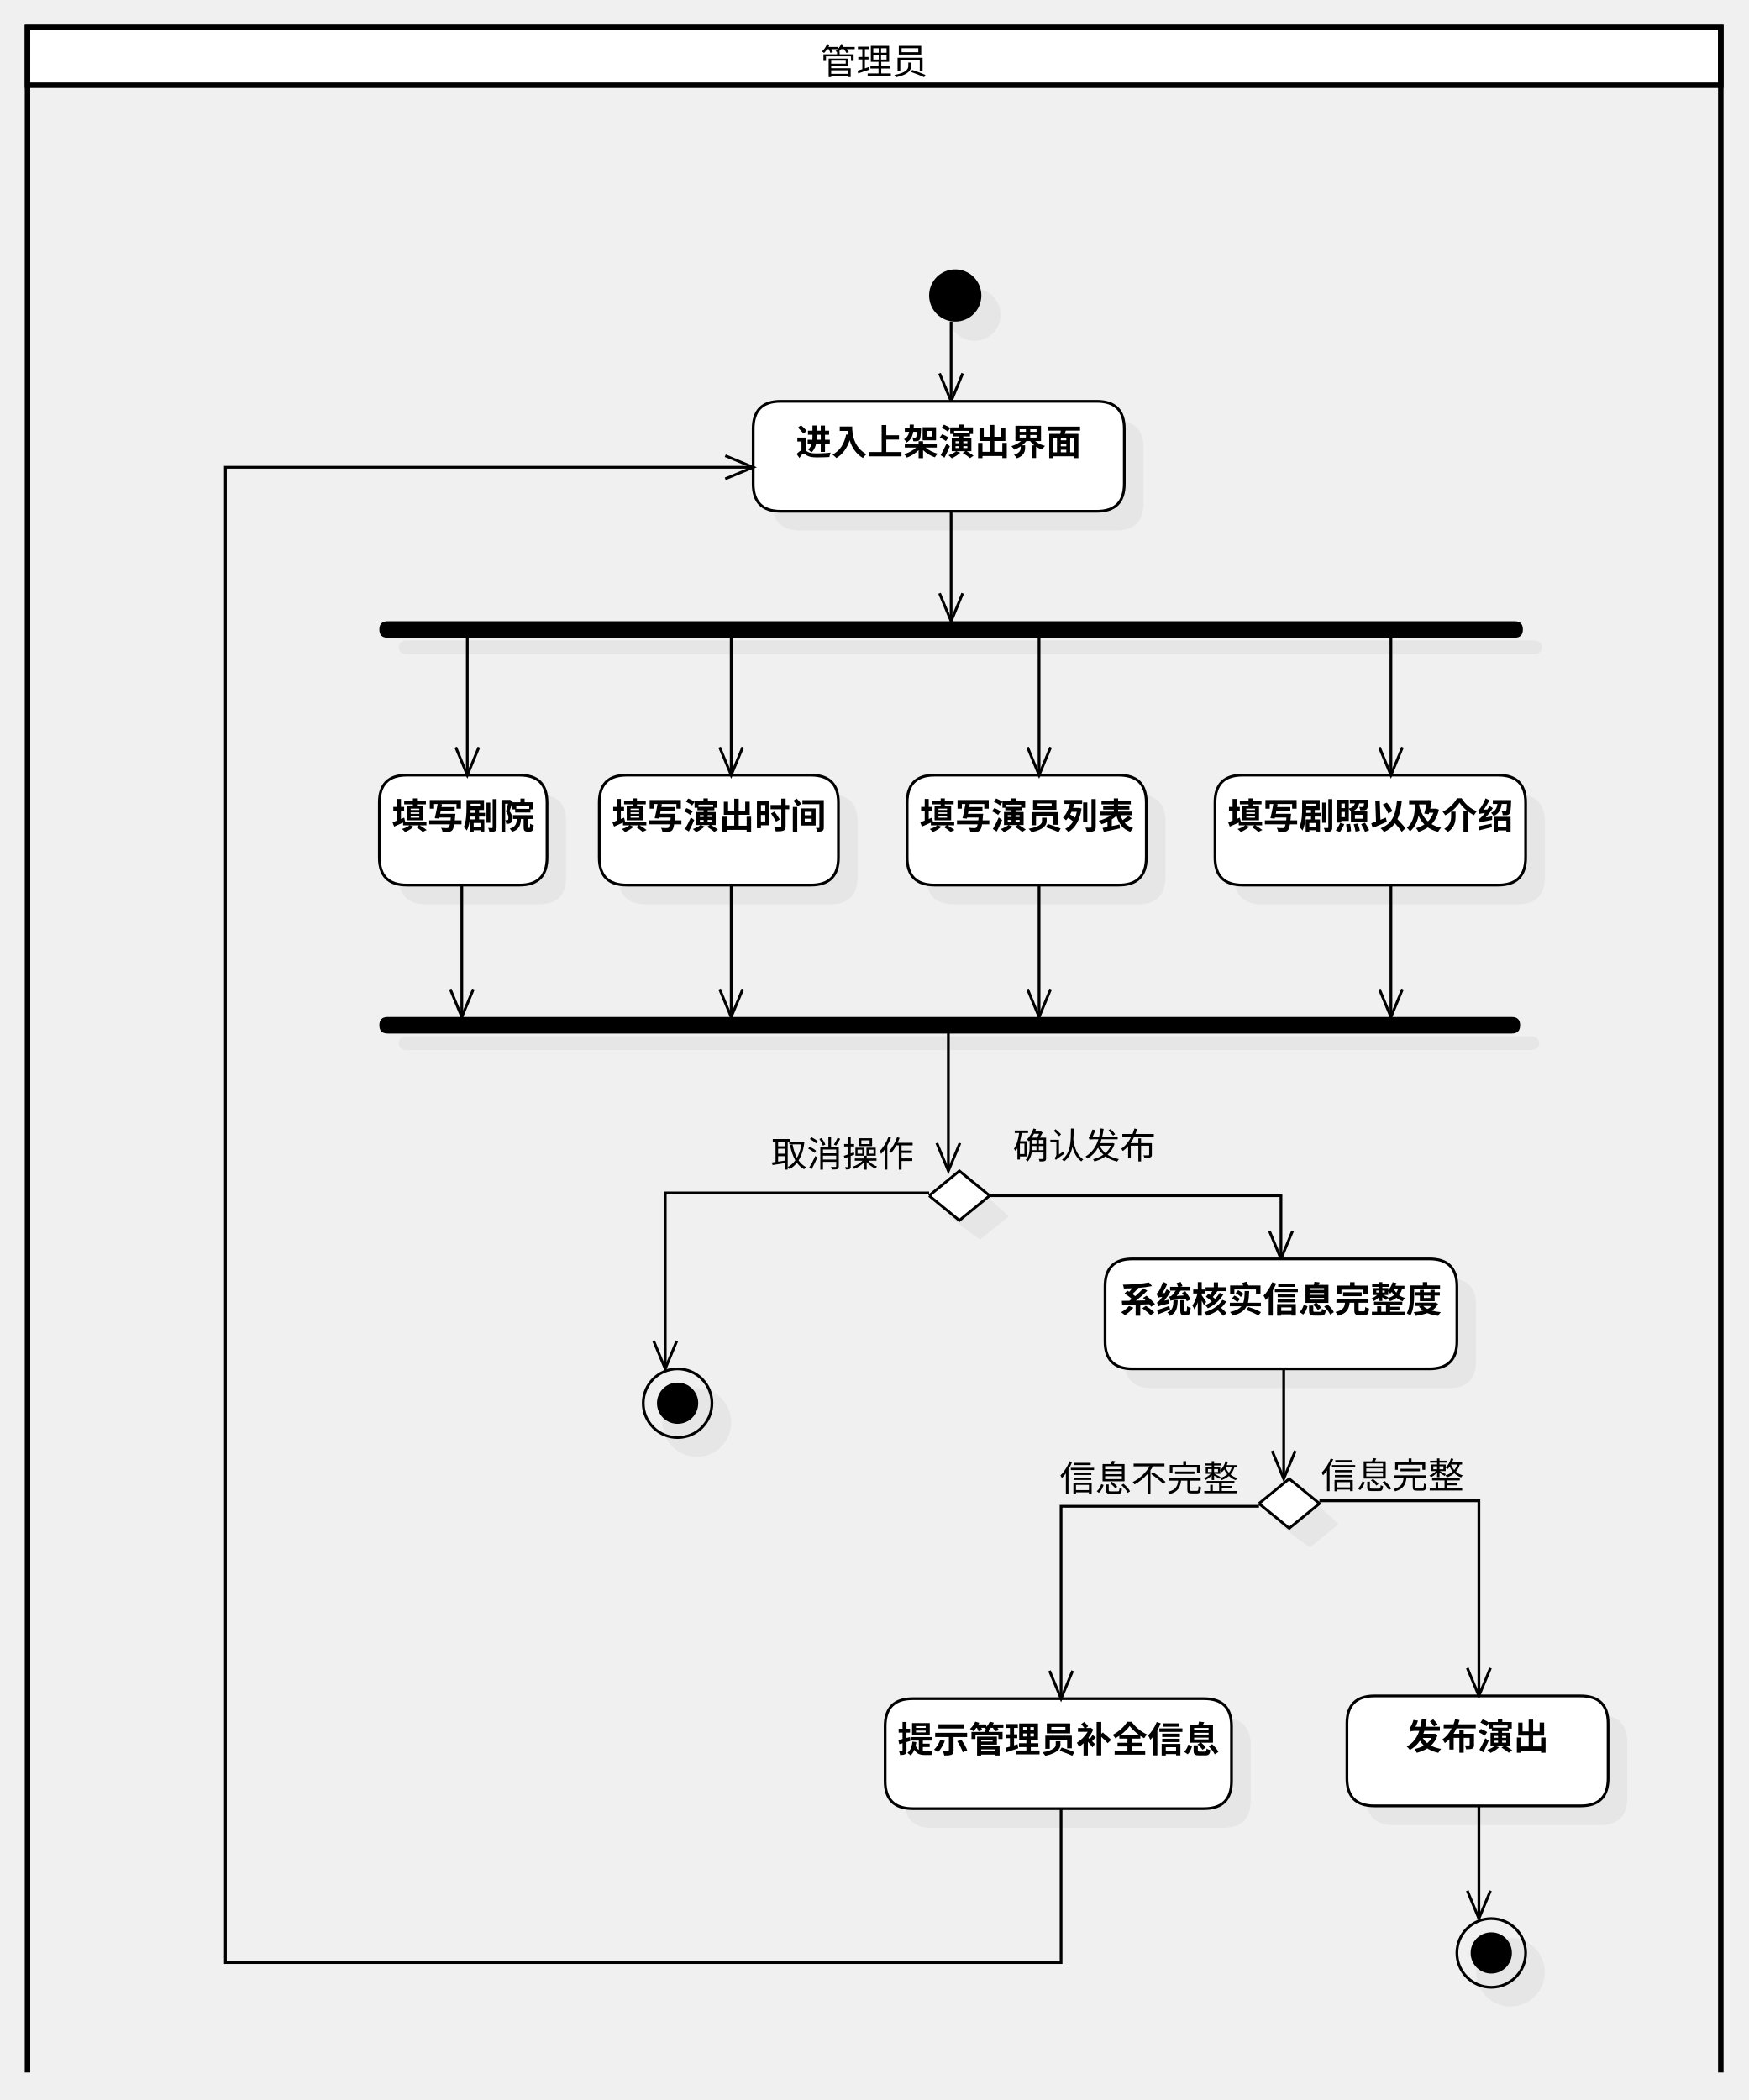
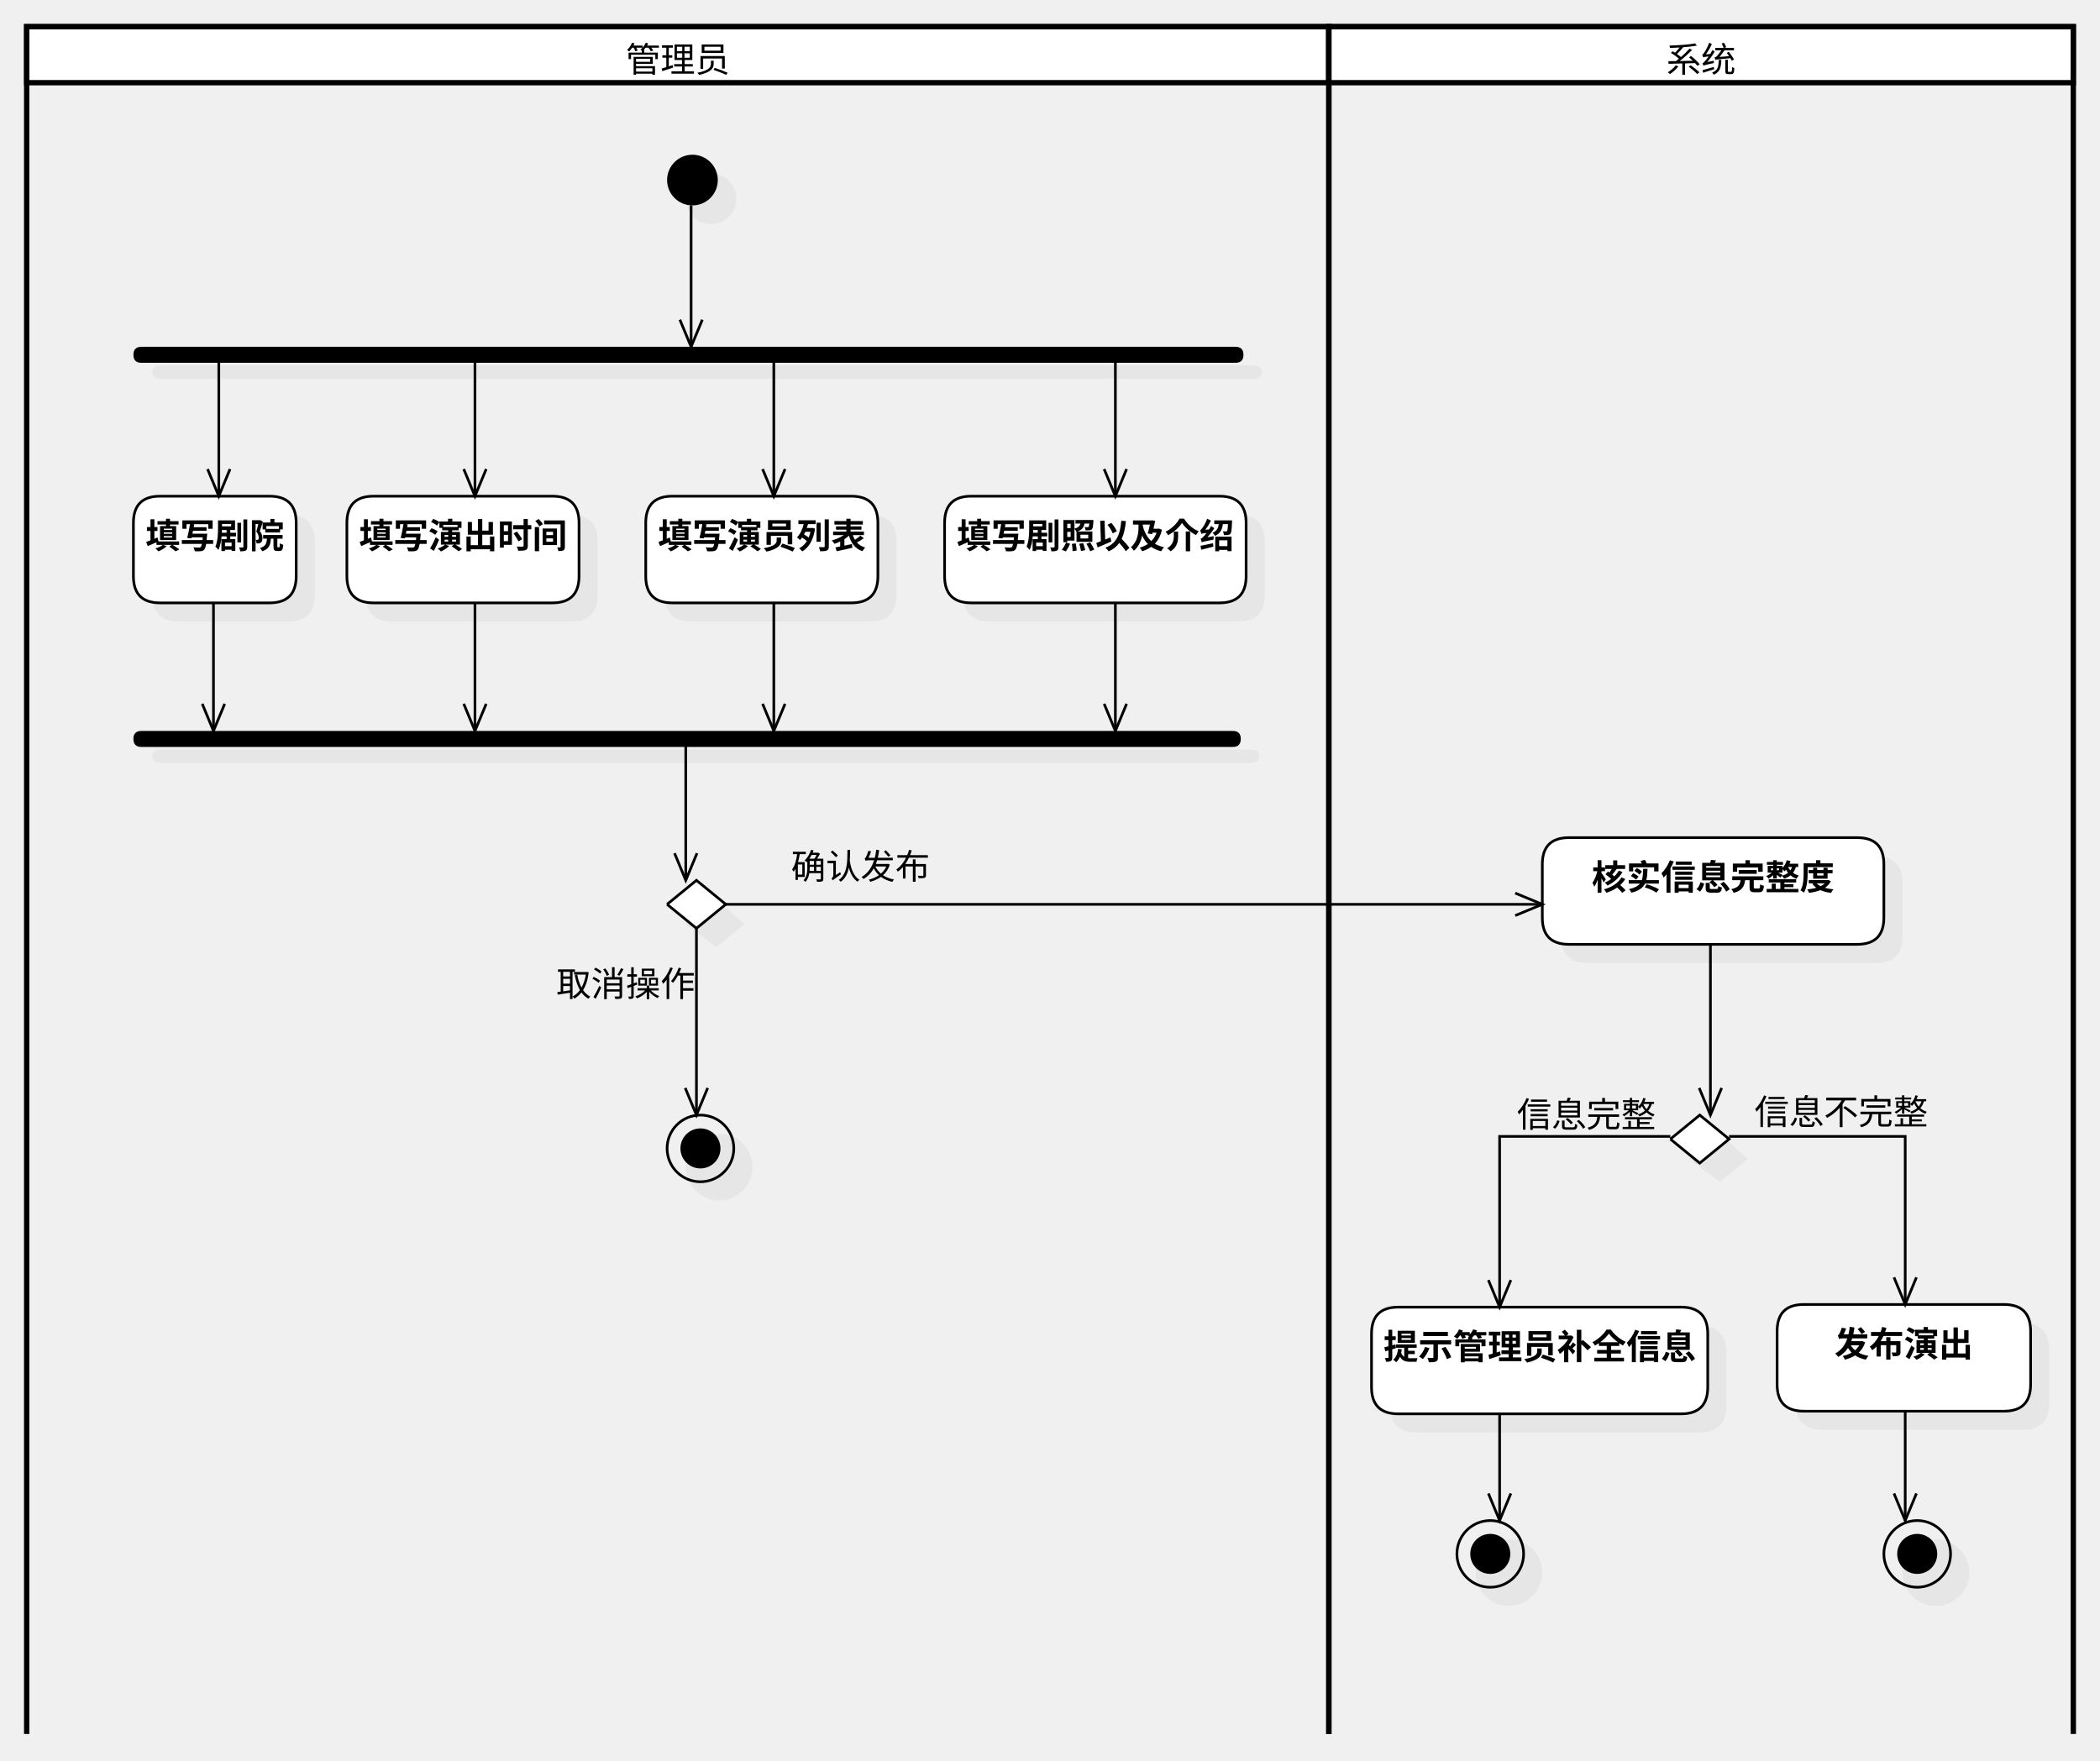
- <svg xmlns="http://www.w3.org/2000/svg" version="1.1" width="636" height="764">
+ <svg xmlns="http://www.w3.org/2000/svg" version="1.1" width="787" height="660">
  <defs />
  <g>
-     <g transform="translate(-254,-38) scale(1,1)">
-       <rect fill="#ffffff" stroke="none" x="264" y="48" width="616" height="21" />
-     </g>
-     <g transform="translate(-254,-38) scale(1,1)">
-       <path fill="none" stroke="#000000" d="M 264 48 L 880 48 L 880 69 L 264 69 L 264 48 Z Z" stroke-miterlimit="10" stroke-width="2" />
-     </g>
-     <g transform="translate(-254,-38) scale(1,1)">
-       <path fill="none" stroke="#000000" d="M 264 792 L 264 48 L 880 48 L 880 792" stroke-miterlimit="10" stroke-width="2" />
-     </g>
-     <g transform="translate(-254,-38) scale(1,1)">
-       <g>
-         <path fill="none" stroke="none" />
-         <text fill="#000000" stroke="none" font-family="Arial" font-size="13px" font-style="normal" font-weight="normal" text-decoration="none" x="552.5" y="65">管理员</text>
-       </g>
-     </g>
-     <g transform="translate(-254,-38) scale(1,1)">
-       <path fill="#C0C0C0" stroke="none" d="M 599 152.5 C 599 147.253 603.253 143 608.5 143 C 613.747 143 618 147.253 618 152.5 C 618 157.747 613.747 162 608.5 162 C 603.253 162 599 157.747 599 152.5 Z" opacity="0.2" />
-     </g>
-     <g transform="translate(-254,-38) scale(1,1)">
-       <path fill="#000000" stroke="none" d="M 592 145.5 C 592 140.253 596.253 136 601.5 136 C 606.747 136 611 140.253 611 145.5 C 611 150.747 606.747 155 601.5 155 C 596.253 155 592 150.747 592 145.5 Z" />
-     </g>
-     <g transform="translate(-254,-38) scale(1,1)">
-       <path fill="#C0C0C0" stroke="none" d="M 402 271 L 812 271 Q 815 271 815 274 L 815 273 Q 815 276 812 276 L 402 276 Q 399 276 399 273 L 399 274 Q 399 271 402 271 Z" opacity="0.2" />
-     </g>
-     <g transform="translate(-254,-38) scale(1,1)">
-       <path fill="#000000" stroke="none" d="M 395 264 L 805 264 Q 808 264 808 267 L 808 267 Q 808 270 805 270 L 395 270 Q 392 270 392 267 L 392 267 Q 392 264 395 264 Z" />
-     </g>
-     <g transform="translate(-254,-38) scale(1,1)">
-       <path fill="#C0C0C0" stroke="none" d="M 409 327 L 450 327 Q 460 327 460 337 L 460 357 Q 460 367 450 367 L 409 367 Q 399 367 399 357 L 399 337 Q 399 327 409 327 Z" opacity="0.2" />
-     </g>
-     <g transform="translate(-254,-38) scale(1,1)">
-       <path fill="#ffffff" stroke="none" d="M 402 320 L 443 320 Q 453 320 453 330 L 453 350 Q 453 360 443 360 L 402 360 Q 392 360 392 350 L 392 330 Q 392 320 402 320 Z" />
-     </g>
-     <g transform="translate(-254,-38) scale(1,1)">
-       <path fill="none" stroke="#000000" d="M 402 320 L 443 320 Q 453 320 453 330 L 453 350 Q 453 360 443 360 L 402 360 Q 392 360 392 350 L 392 330 Q 392 320 402 320 Z" stroke-miterlimit="10" />
-     </g>
-     <g transform="translate(-254,-38) scale(1,1)">
-       <g>
-         <path fill="none" stroke="none" />
-         <text fill="#000000" stroke="none" font-family="Arial" font-size="13px" font-style="normal" font-weight="bold" text-decoration="none" x="396.5" y="339.5">填写剧院</text>
-       </g>
-     </g>
-     <g transform="translate(-254,-38) scale(1,1)">
-       <path fill="#C0C0C0" stroke="none" d="M 489 327 L 556 327 Q 566 327 566 337 L 566 357 Q 566 367 556 367 L 489 367 Q 479 367 479 357 L 479 337 Q 479 327 489 327 Z" opacity="0.2" />
-     </g>
-     <g transform="translate(-254,-38) scale(1,1)">
-       <path fill="#ffffff" stroke="none" d="M 482 320 L 549 320 Q 559 320 559 330 L 559 350 Q 559 360 549 360 L 482 360 Q 472 360 472 350 L 472 330 Q 472 320 482 320 Z" />
-     </g>
-     <g transform="translate(-254,-38) scale(1,1)">
-       <path fill="none" stroke="#000000" d="M 482 320 L 549 320 Q 559 320 559 330 L 559 350 Q 559 360 549 360 L 482 360 Q 472 360 472 350 L 472 330 Q 472 320 482 320 Z" stroke-miterlimit="10" />
-     </g>
-     <g transform="translate(-254,-38) scale(1,1)">
-       <g>
-         <path fill="none" stroke="none" />
-         <text fill="#000000" stroke="none" font-family="Arial" font-size="13px" font-style="normal" font-weight="bold" text-decoration="none" x="476.5" y="339.5">填写演出时间</text>
-       </g>
-     </g>
-     <g transform="translate(-254,-38) scale(1,1)">
-       <path fill="#C0C0C0" stroke="none" d="M 601 327 L 668 327 Q 678 327 678 337 L 678 357 Q 678 367 668 367 L 601 367 Q 591 367 591 357 L 591 337 Q 591 327 601 327 Z" opacity="0.2" />
-     </g>
-     <g transform="translate(-254,-38) scale(1,1)">
-       <path fill="#ffffff" stroke="none" d="M 594 320 L 661 320 Q 671 320 671 330 L 671 350 Q 671 360 661 360 L 594 360 Q 584 360 584 350 L 584 330 Q 584 320 594 320 Z" />
-     </g>
-     <g transform="translate(-254,-38) scale(1,1)">
-       <path fill="none" stroke="#000000" d="M 594 320 L 661 320 Q 671 320 671 330 L 671 350 Q 671 360 661 360 L 594 360 Q 584 360 584 350 L 584 330 Q 584 320 594 320 Z" stroke-miterlimit="10" />
-     </g>
-     <g transform="translate(-254,-38) scale(1,1)">
-       <g>
-         <path fill="none" stroke="none" />
-         <text fill="#000000" stroke="none" font-family="Arial" font-size="13px" font-style="normal" font-weight="bold" text-decoration="none" x="588.5" y="339.5">填写演员列表</text>
-       </g>
-     </g>
-     <g transform="translate(-254,-38) scale(1,1)">
-       <path fill="#C0C0C0" stroke="none" d="M 713 327 L 806 327 Q 816 327 816 337 L 816 357 Q 816 367 806 367 L 713 367 Q 703 367 703 357 L 703 337 Q 703 327 713 327 Z" opacity="0.2" />
-     </g>
-     <g transform="translate(-254,-38) scale(1,1)">
-       <path fill="#ffffff" stroke="none" d="M 706 320 L 799 320 Q 809 320 809 330 L 809 350 Q 809 360 799 360 L 706 360 Q 696 360 696 350 L 696 330 Q 696 320 706 320 Z" />
-     </g>
-     <g transform="translate(-254,-38) scale(1,1)">
-       <path fill="none" stroke="#000000" d="M 706 320 L 799 320 Q 809 320 809 330 L 809 350 Q 809 360 799 360 L 706 360 Q 696 360 696 350 L 696 330 Q 696 320 706 320 Z" stroke-miterlimit="10" />
-     </g>
-     <g transform="translate(-254,-38) scale(1,1)">
-       <g>
-         <path fill="none" stroke="none" />
-         <text fill="#000000" stroke="none" font-family="Arial" font-size="13px" font-style="normal" font-weight="bold" text-decoration="none" x="700.5" y="339.5">填写剧照以及介绍</text>
-       </g>
-     </g>
-     <g transform="translate(-254,-38) scale(1,1)">
-       <path fill="#C0C0C0" stroke="none" d="M 402 415 L 811 415 Q 814 415 814 418 L 814 417 Q 814 420 811 420 L 402 420 Q 399 420 399 417 L 399 418 Q 399 415 402 415 Z" opacity="0.2" />
-     </g>
-     <g transform="translate(-254,-38) scale(1,1)">
-       <path fill="#000000" stroke="none" d="M 395 408 L 804 408 Q 807 408 807 411 L 807 411 Q 807 414 804 414 L 395 414 Q 392 414 392 411 L 392 411 Q 392 408 395 408 Z" />
-     </g>
-     <g transform="translate(-254,-38) scale(1,1)">
-       <path fill="#C0C0C0" stroke="none" d="M 599 480.5 L 610.5 471 L 621 480.5 L 610.5 489 L 599 480.5" opacity="0.2" />
-     </g>
-     <g transform="translate(-254,-38) scale(1,1)">
-       <path fill="#ffffff" stroke="none" d="M 592 473 L 603 464 L 614 473 L 603 482 L 592 473" />
-     </g>
-     <g transform="translate(-254,-38) scale(1,1)">
-       <path fill="none" stroke="#000000" d="M 592 473 L 603 464 L 614 473 L 603 482 L 592 473 L 592 473" stroke-miterlimit="10" />
-     </g>
-     <g transform="translate(-254,-38) scale(1,1)">
-       <path fill="#C0C0C0" stroke="none" d="M 593 663 L 699 663 Q 709 663 709 673 L 709 693 Q 709 703 699 703 L 593 703 Q 583 703 583 693 L 583 673 Q 583 663 593 663 Z" opacity="0.2" />
-     </g>
-     <g transform="translate(-254,-38) scale(1,1)">
-       <path fill="#ffffff" stroke="none" d="M 586 656 L 692 656 Q 702 656 702 666 L 702 686 Q 702 696 692 696 L 586 696 Q 576 696 576 686 L 576 666 Q 576 656 586 656 Z" />
-     </g>
-     <g transform="translate(-254,-38) scale(1,1)">
-       <path fill="none" stroke="#000000" d="M 586 656 L 692 656 Q 702 656 702 666 L 702 686 Q 702 696 692 696 L 586 696 Q 576 696 576 686 L 576 666 Q 576 656 586 656 Z" stroke-miterlimit="10" />
-     </g>
-     <g transform="translate(-254,-38) scale(1,1)">
-       <g>
-         <path fill="none" stroke="none" />
-         <text fill="#000000" stroke="none" font-family="Arial" font-size="13px" font-style="normal" font-weight="bold" text-decoration="none" x="580.5" y="675.5">提示管理员补全信息</text>
-       </g>
-     </g>
-     <g transform="translate(-254,-38) scale(1,1)">
-       <path fill="#C0C0C0" stroke="none" d="M 761 662 L 836 662 Q 846 662 846 672 L 846 692 Q 846 702 836 702 L 761 702 Q 751 702 751 692 L 751 672 Q 751 662 761 662 Z" opacity="0.2" />
-     </g>
-     <g transform="translate(-254,-38) scale(1,1)">
-       <path fill="#ffffff" stroke="none" d="M 754 655 L 829 655 Q 839 655 839 665 L 839 685 Q 839 695 829 695 L 754 695 Q 744 695 744 685 L 744 665 Q 744 655 754 655 Z" />
-     </g>
-     <g transform="translate(-254,-38) scale(1,1)">
-       <path fill="none" stroke="#000000" d="M 754 655 L 829 655 Q 839 655 839 665 L 839 685 Q 839 695 829 695 L 754 695 Q 744 695 744 685 L 744 665 Q 744 655 754 655 Z" stroke-miterlimit="10" />
-     </g>
-     <g transform="translate(-254,-38) scale(1,1)">
-       <g>
-         <path fill="none" stroke="none" />
-         <text fill="#000000" stroke="none" font-family="Arial" font-size="13px" font-style="normal" font-weight="bold" text-decoration="none" x="765.5" y="674.5">发布演出</text>
-       </g>
-     </g>
-     <g transform="translate(-254,-38) scale(1,1)">
-       <path fill="#C0C0C0" stroke="none" d="M 791 755.5 C 791 748.596 796.596 743 803.5 743 C 810.404 743 816 748.596 816 755.5 C 816 762.404 810.404 768 803.5 768 C 796.596 768 791 762.404 791 755.5 Z" opacity="0.2" />
-     </g>
-     <g transform="translate(-254,-38) scale(1,1)">
-       <path fill="none" stroke="#000000" d="M 784 748.5 C 784 741.596 789.596 736 796.5 736 C 803.404 736 809 741.596 809 748.5 C 809 755.404 803.404 761 796.5 761 C 789.596 761 784 755.404 784 748.5 Z" stroke-miterlimit="10" />
-     </g>
-     <g transform="translate(-254,-38) scale(1,1)">
-       <path fill="#000000" stroke="none" d="M 789 748.5 C 789 744.358 792.358 741 796.5 741 C 800.642 741 804 744.358 804 748.5 C 804 752.642 800.642 756 796.5 756 C 792.358 756 789 752.642 789 748.5 Z" />
-     </g>
-     <g transform="translate(-254,-38) scale(1,1)">
-       <path fill="none" stroke="#000000" d="M 600 155 L 600 184" stroke-miterlimit="10" />
-     </g>
-     <g transform="translate(-254,-38) scale(1,1)">
-       <path fill="none" stroke="#000000" d="M 595.79 173.837 L 600 184 L 604.21 173.837" stroke-miterlimit="10" />
-     </g>
-     <g transform="translate(-254,-38) scale(1,1)">
-       <path fill="none" stroke="#000000" d="M 424 269 L 424 320" stroke-miterlimit="10" />
-     </g>
-     <g transform="translate(-254,-38) scale(1,1)">
-       <path fill="none" stroke="#000000" d="M 419.79 309.837 L 424 320 L 428.21 309.837" stroke-miterlimit="10" />
-     </g>
-     <g transform="translate(-254,-38) scale(1,1)">
-       <path fill="none" stroke="#000000" d="M 520 269 L 520 320" stroke-miterlimit="10" />
-     </g>
-     <g transform="translate(-254,-38) scale(1,1)">
-       <path fill="none" stroke="#000000" d="M 515.79 309.837 L 520 320 L 524.21 309.837" stroke-miterlimit="10" />
-     </g>
-     <g transform="translate(-254,-38) scale(1,1)">
-       <path fill="none" stroke="#000000" d="M 632 269 L 632 320" stroke-miterlimit="10" />
-     </g>
-     <g transform="translate(-254,-38) scale(1,1)">
-       <path fill="none" stroke="#000000" d="M 627.79 309.837 L 632 320 L 636.21 309.837" stroke-miterlimit="10" />
-     </g>
-     <g transform="translate(-254,-38) scale(1,1)">
-       <path fill="none" stroke="#000000" d="M 760 269 L 760 320" stroke-miterlimit="10" />
-     </g>
-     <g transform="translate(-254,-38) scale(1,1)">
-       <path fill="none" stroke="#000000" d="M 755.79 309.837 L 760 320 L 764.21 309.837" stroke-miterlimit="10" />
-     </g>
-     <g transform="translate(-254,-38) scale(1,1)">
-       <path fill="none" stroke="#000000" d="M 422 360 L 422 408" stroke-miterlimit="10" />
-     </g>
-     <g transform="translate(-254,-38) scale(1,1)">
-       <path fill="none" stroke="#000000" d="M 417.79 397.837 L 422 408 L 426.21 397.837" stroke-miterlimit="10" />
-     </g>
-     <g transform="translate(-254,-38) scale(1,1)">
-       <path fill="none" stroke="#000000" d="M 520 360 L 520 408" stroke-miterlimit="10" />
-     </g>
-     <g transform="translate(-254,-38) scale(1,1)">
-       <path fill="none" stroke="#000000" d="M 515.79 397.837 L 520 408 L 524.21 397.837" stroke-miterlimit="10" />
-     </g>
-     <g transform="translate(-254,-38) scale(1,1)">
-       <path fill="none" stroke="#000000" d="M 632 360 L 632 408" stroke-miterlimit="10" />
-     </g>
-     <g transform="translate(-254,-38) scale(1,1)">
-       <path fill="none" stroke="#000000" d="M 627.79 397.837 L 632 408 L 636.21 397.837" stroke-miterlimit="10" />
-     </g>
-     <g transform="translate(-254,-38) scale(1,1)">
-       <path fill="none" stroke="#000000" d="M 760 360 L 760 408" stroke-miterlimit="10" />
-     </g>
-     <g transform="translate(-254,-38) scale(1,1)">
-       <path fill="none" stroke="#000000" d="M 755.79 397.837 L 760 408 L 764.21 397.837" stroke-miterlimit="10" />
-     </g>
-     <g transform="translate(-254,-38) scale(1,1)">
-       <path fill="none" stroke="#000000" d="M 599 413 L 599 464" stroke-miterlimit="10" />
-     </g>
-     <g transform="translate(-254,-38) scale(1,1)">
-       <path fill="none" stroke="#000000" d="M 594.79 453.837 L 599 464 L 603.21 453.837" stroke-miterlimit="10" />
-     </g>
-     <g transform="translate(-254,-38) scale(1,1)">
-       <path fill="none" stroke="#000000" d="M 592 472 L 496 472 L 496 536" stroke-miterlimit="10" />
-     </g>
-     <g transform="translate(-254,-38) scale(1,1)">
-       <path fill="none" stroke="#000000" d="M 491.79 525.837 L 496 536 L 500.21 525.837" stroke-miterlimit="10" />
-     </g>
-     <g transform="translate(-254,-38) scale(1,1)">
-       <g>
-         <path fill="none" stroke="none" />
-         <text fill="#000000" stroke="none" font-family="Arial" font-size="13px" font-style="normal" font-weight="normal" text-decoration="none" x="534.5" y="462.5">取消操作</text>
-       </g>
-     </g>
-     <g transform="translate(-254,-38) scale(1,1)">
-       <path fill="none" stroke="#000000" d="M 614 473 L 720 473 L 720 496" stroke-miterlimit="10" />
-     </g>
-     <g transform="translate(-254,-38) scale(1,1)">
-       <path fill="none" stroke="#000000" d="M 715.79 485.837 L 720 496 L 724.21 485.837" stroke-miterlimit="10" />
-     </g>
-     <g transform="translate(-254,-38) scale(1,1)">
-       <g>
-         <path fill="none" stroke="none" />
-         <text fill="#000000" stroke="none" font-family="Arial" font-size="13px" font-style="normal" font-weight="normal" text-decoration="none" x="622.5" y="459.5">确认发布</text>
-       </g>
-     </g>
-     <g transform="translate(-254,-38) scale(1,1)">
-       <path fill="none" stroke="#000000" d="M 792 695 L 792 736" stroke-miterlimit="10" />
-     </g>
-     <g transform="translate(-254,-38) scale(1,1)">
-       <path fill="none" stroke="#000000" d="M 787.79 725.837 L 792 736 L 796.21 725.837" stroke-miterlimit="10" />
-     </g>
-     <g transform="translate(-254,-38) scale(1,1)">
-       <path fill="#C0C0C0" stroke="none" d="M 545 191 L 660 191 Q 670 191 670 201 L 670 221 Q 670 231 660 231 L 545 231 Q 535 231 535 221 L 535 201 Q 535 191 545 191 Z" opacity="0.2" />
-     </g>
-     <g transform="translate(-254,-38) scale(1,1)">
-       <path fill="#ffffff" stroke="none" d="M 538 184 L 653 184 Q 663 184 663 194 L 663 214 Q 663 224 653 224 L 538 224 Q 528 224 528 214 L 528 194 Q 528 184 538 184 Z" />
-     </g>
-     <g transform="translate(-254,-38) scale(1,1)">
-       <path fill="none" stroke="#000000" d="M 538 184 L 653 184 Q 663 184 663 194 L 663 214 Q 663 224 653 224 L 538 224 Q 528 224 528 214 L 528 194 Q 528 184 538 184 Z" stroke-miterlimit="10" />
-     </g>
-     <g transform="translate(-254,-38) scale(1,1)">
-       <g>
-         <path fill="none" stroke="none" />
-         <text fill="#000000" stroke="none" font-family="Arial" font-size="13px" font-style="normal" font-weight="bold" text-decoration="none" x="543.5" y="203.5">进入上架演出界面</text>
-       </g>
-     </g>
-     <g transform="translate(-254,-38) scale(1,1)">
-       <path fill="none" stroke="#000000" d="M 600 224 L 600 264" stroke-miterlimit="10" />
-     </g>
-     <g transform="translate(-254,-38) scale(1,1)">
-       <path fill="none" stroke="#000000" d="M 595.79 253.837 L 600 264 L 604.21 253.837" stroke-miterlimit="10" />
-     </g>
-     <g transform="translate(-254,-38) scale(1,1)">
-       <path fill="#C0C0C0" stroke="none" d="M 495 555.5 C 495 548.596 500.596 543 507.5 543 C 514.404 543 520 548.596 520 555.5 C 520 562.404 514.404 568 507.5 568 C 500.596 568 495 562.404 495 555.5 Z" opacity="0.2" />
-     </g>
-     <g transform="translate(-254,-38) scale(1,1)">
-       <path fill="none" stroke="#000000" d="M 488 548.5 C 488 541.596 493.596 536 500.5 536 C 507.404 536 513 541.596 513 548.5 C 513 555.404 507.404 561 500.5 561 C 493.596 561 488 555.404 488 548.5 Z" stroke-miterlimit="10" />
-     </g>
-     <g transform="translate(-254,-38) scale(1,1)">
-       <path fill="#000000" stroke="none" d="M 493 548.5 C 493 544.358 496.358 541 500.5 541 C 504.642 541 508 544.358 508 548.5 C 508 552.642 504.642 556 500.5 556 C 496.358 556 493 552.642 493 548.5 Z" />
-     </g>
-     <g transform="translate(-254,-38) scale(1,1)">
-       <path fill="#C0C0C0" stroke="none" d="M 673 503 L 781 503 Q 791 503 791 513 L 791 533 Q 791 543 781 543 L 673 543 Q 663 543 663 533 L 663 513 Q 663 503 673 503 Z" opacity="0.2" />
-     </g>
-     <g transform="translate(-254,-38) scale(1,1)">
-       <path fill="#ffffff" stroke="none" d="M 666 496 L 774 496 Q 784 496 784 506 L 784 526 Q 784 536 774 536 L 666 536 Q 656 536 656 526 L 656 506 Q 656 496 666 496 Z" />
-     </g>
-     <g transform="translate(-254,-38) scale(1,1)">
-       <path fill="none" stroke="#000000" d="M 666 496 L 774 496 Q 784 496 784 506 L 784 526 Q 784 536 774 536 L 666 536 Q 656 536 656 526 L 656 506 Q 656 496 666 496 Z" stroke-miterlimit="10" />
-     </g>
-     <g transform="translate(-254,-38) scale(1,1)">
-       <g>
-         <path fill="none" stroke="none" />
-         <text fill="#000000" stroke="none" font-family="Arial" font-size="13px" font-style="normal" font-weight="bold" text-decoration="none" x="661.5" y="515.5">系统核实信息完整度</text>
-       </g>
-     </g>
-     <g transform="translate(-254,-38) scale(1,1)">
-       <path fill="#C0C0C0" stroke="none" d="M 719 592.5 L 730.5 583 L 741 592.5 L 730.5 601 L 719 592.5" opacity="0.2" />
-     </g>
-     <g transform="translate(-254,-38) scale(1,1)">
-       <path fill="#ffffff" stroke="none" d="M 712 585 L 723 576 L 734 585 L 723 594 L 712 585" />
-     </g>
-     <g transform="translate(-254,-38) scale(1,1)">
-       <path fill="none" stroke="#000000" d="M 712 585 L 723 576 L 734 585 L 723 594 L 712 585 L 712 585" stroke-miterlimit="10" />
-     </g>
-     <g transform="translate(-254,-38) scale(1,1)">
-       <path fill="none" stroke="#000000" d="M 712 586 L 640 586 L 640 656" stroke-miterlimit="10" />
-     </g>
-     <g transform="translate(-254,-38) scale(1,1)">
-       <path fill="none" stroke="#000000" d="M 635.79 645.837 L 640 656 L 644.21 645.837" stroke-miterlimit="10" />
-     </g>
-     <g transform="translate(-254,-38) scale(1,1)">
-       <g>
-         <path fill="none" stroke="none" />
-         <text fill="#000000" stroke="none" font-family="Arial" font-size="13px" font-style="normal" font-weight="normal" text-decoration="none" x="639.5" y="580.5">信息不完整</text>
-       </g>
-     </g>
-     <g transform="translate(-254,-38) scale(1,1)">
-       <path fill="none" stroke="#000000" d="M 734 584 L 792 584 L 792 655" stroke-miterlimit="10" />
-     </g>
-     <g transform="translate(-254,-38) scale(1,1)">
-       <path fill="none" stroke="#000000" d="M 787.79 644.837 L 792 655 L 796.21 644.837" stroke-miterlimit="10" />
-     </g>
-     <g transform="translate(-254,-38) scale(1,1)">
-       <g>
-         <path fill="none" stroke="none" />
-         <text fill="#000000" stroke="none" font-family="Arial" font-size="13px" font-style="normal" font-weight="normal" text-decoration="none" x="734.5" y="579.5">信息完整</text>
-       </g>
-     </g>
-     <g transform="translate(-254,-38) scale(1,1)">
-       <path fill="none" stroke="#000000" d="M 721 536 L 721 576" stroke-miterlimit="10" />
-     </g>
-     <g transform="translate(-254,-38) scale(1,1)">
-       <path fill="none" stroke="#000000" d="M 716.79 565.837 L 721 576 L 725.21 565.837" stroke-miterlimit="10" />
-     </g>
-     <g transform="translate(-254,-38) scale(1,1)">
-       <path fill="none" stroke="#000000" d="M 640 696 L 640 752 L 336 752 L 336 208 L 528 208" stroke-miterlimit="10" />
-     </g>
-     <g transform="translate(-254,-38) scale(1,1)">
-       <path fill="none" stroke="#000000" d="M 517.837 212.21 L 528 208 L 517.837 203.79" stroke-miterlimit="10" />
+     <g transform="translate(2,-118) scale(1,1)">
+       <rect fill="#ffffff" stroke="none" x="8" y="128" width="488" height="21" />
+     </g>
+     <g transform="translate(2,-118) scale(1,1)">
+       <path fill="none" stroke="#000000" d="M 8 128 L 496 128 L 496 149 L 8 149 L 8 128 Z Z" stroke-miterlimit="10" stroke-width="2" />
+     </g>
+     <g transform="translate(2,-118) scale(1,1)">
+       <path fill="none" stroke="#000000" d="M 8 768 L 8 128 L 496 128 L 496 768" stroke-miterlimit="10" stroke-width="2" />
+     </g>
+     <g transform="translate(2,-118) scale(1,1)">
+       <g>
+         <path fill="none" stroke="none" />
+         <text fill="#000000" stroke="none" font-family="Arial" font-size="13px" font-style="normal" font-weight="normal" text-decoration="none" x="232.5" y="145">管理员</text>
+       </g>
+     </g>
+     <g transform="translate(2,-118) scale(1,1)">
+       <rect fill="#ffffff" stroke="none" x="496" y="128" width="279" height="21" />
+     </g>
+     <g transform="translate(2,-118) scale(1,1)">
+       <path fill="none" stroke="#000000" d="M 496 128 L 775 128 L 775 149 L 496 149 L 496 128 Z Z" stroke-miterlimit="10" stroke-width="2" />
+     </g>
+     <g transform="translate(2,-118) scale(1,1)">
+       <path fill="none" stroke="#000000" d="M 496 768 L 496 128 L 775 128 L 775 768" stroke-miterlimit="10" stroke-width="2" />
+     </g>
+     <g transform="translate(2,-118) scale(1,1)">
+       <g>
+         <path fill="none" stroke="none" />
+         <text fill="#000000" stroke="none" font-family="Arial" font-size="13px" font-style="normal" font-weight="normal" text-decoration="none" x="622.5" y="145">系统</text>
+       </g>
+     </g>
+     <g transform="translate(2,-118) scale(1,1)">
+       <path fill="#C0C0C0" stroke="none" d="M 255 192.5 C 255 187.253 259.253 183 264.5 183 C 269.747 183 274 187.253 274 192.5 C 274 197.747 269.747 202 264.5 202 C 259.253 202 255 197.747 255 192.5 Z" opacity="0.2" />
+     </g>
+     <g transform="translate(2,-118) scale(1,1)">
+       <path fill="#000000" stroke="none" d="M 248 185.5 C 248 180.253 252.253 176 257.5 176 C 262.747 176 267 180.253 267 185.5 C 267 190.747 262.747 195 257.5 195 C 252.253 195 248 190.747 248 185.5 Z" />
+     </g>
+     <g transform="translate(2,-118) scale(1,1)">
+       <path fill="#C0C0C0" stroke="none" d="M 58 255 L 468 255 Q 471 255 471 258 L 471 257 Q 471 260 468 260 L 58 260 Q 55 260 55 257 L 55 258 Q 55 255 58 255 Z" opacity="0.2" />
+     </g>
+     <g transform="translate(2,-118) scale(1,1)">
+       <path fill="#000000" stroke="none" d="M 51 248 L 461 248 Q 464 248 464 251 L 464 251 Q 464 254 461 254 L 51 254 Q 48 254 48 251 L 48 251 Q 48 248 51 248 Z" />
+     </g>
+     <g transform="translate(2,-118) scale(1,1)">
+       <path fill="#C0C0C0" stroke="none" d="M 65 311 L 106 311 Q 116 311 116 321 L 116 341 Q 116 351 106 351 L 65 351 Q 55 351 55 341 L 55 321 Q 55 311 65 311 Z" opacity="0.2" />
+     </g>
+     <g transform="translate(2,-118) scale(1,1)">
+       <path fill="#ffffff" stroke="none" d="M 58 304 L 99 304 Q 109 304 109 314 L 109 334 Q 109 344 99 344 L 58 344 Q 48 344 48 334 L 48 314 Q 48 304 58 304 Z" />
+     </g>
+     <g transform="translate(2,-118) scale(1,1)">
+       <path fill="none" stroke="#000000" d="M 58 304 L 99 304 Q 109 304 109 314 L 109 334 Q 109 344 99 344 L 58 344 Q 48 344 48 334 L 48 314 Q 48 304 58 304 Z" stroke-miterlimit="10" />
+     </g>
+     <g transform="translate(2,-118) scale(1,1)">
+       <g>
+         <path fill="none" stroke="none" />
+         <text fill="#000000" stroke="none" font-family="Arial" font-size="13px" font-style="normal" font-weight="bold" text-decoration="none" x="52.5" y="323.5">填写剧院</text>
+       </g>
+     </g>
+     <g transform="translate(2,-118) scale(1,1)">
+       <path fill="#C0C0C0" stroke="none" d="M 145 311 L 212 311 Q 222 311 222 321 L 222 341 Q 222 351 212 351 L 145 351 Q 135 351 135 341 L 135 321 Q 135 311 145 311 Z" opacity="0.2" />
+     </g>
+     <g transform="translate(2,-118) scale(1,1)">
+       <path fill="#ffffff" stroke="none" d="M 138 304 L 205 304 Q 215 304 215 314 L 215 334 Q 215 344 205 344 L 138 344 Q 128 344 128 334 L 128 314 Q 128 304 138 304 Z" />
+     </g>
+     <g transform="translate(2,-118) scale(1,1)">
+       <path fill="none" stroke="#000000" d="M 138 304 L 205 304 Q 215 304 215 314 L 215 334 Q 215 344 205 344 L 138 344 Q 128 344 128 334 L 128 314 Q 128 304 138 304 Z" stroke-miterlimit="10" />
+     </g>
+     <g transform="translate(2,-118) scale(1,1)">
+       <g>
+         <path fill="none" stroke="none" />
+         <text fill="#000000" stroke="none" font-family="Arial" font-size="13px" font-style="normal" font-weight="bold" text-decoration="none" x="132.5" y="323.5">填写演出时间</text>
+       </g>
+     </g>
+     <g transform="translate(2,-118) scale(1,1)">
+       <path fill="#C0C0C0" stroke="none" d="M 257 311 L 324 311 Q 334 311 334 321 L 334 341 Q 334 351 324 351 L 257 351 Q 247 351 247 341 L 247 321 Q 247 311 257 311 Z" opacity="0.2" />
+     </g>
+     <g transform="translate(2,-118) scale(1,1)">
+       <path fill="#ffffff" stroke="none" d="M 250 304 L 317 304 Q 327 304 327 314 L 327 334 Q 327 344 317 344 L 250 344 Q 240 344 240 334 L 240 314 Q 240 304 250 304 Z" />
+     </g>
+     <g transform="translate(2,-118) scale(1,1)">
+       <path fill="none" stroke="#000000" d="M 250 304 L 317 304 Q 327 304 327 314 L 327 334 Q 327 344 317 344 L 250 344 Q 240 344 240 334 L 240 314 Q 240 304 250 304 Z" stroke-miterlimit="10" />
+     </g>
+     <g transform="translate(2,-118) scale(1,1)">
+       <g>
+         <path fill="none" stroke="none" />
+         <text fill="#000000" stroke="none" font-family="Arial" font-size="13px" font-style="normal" font-weight="bold" text-decoration="none" x="244.5" y="323.5">填写演员列表</text>
+       </g>
+     </g>
+     <g transform="translate(2,-118) scale(1,1)">
+       <path fill="#C0C0C0" stroke="none" d="M 369 311 L 462 311 Q 472 311 472 321 L 472 341 Q 472 351 462 351 L 369 351 Q 359 351 359 341 L 359 321 Q 359 311 369 311 Z" opacity="0.2" />
+     </g>
+     <g transform="translate(2,-118) scale(1,1)">
+       <path fill="#ffffff" stroke="none" d="M 362 304 L 455 304 Q 465 304 465 314 L 465 334 Q 465 344 455 344 L 362 344 Q 352 344 352 334 L 352 314 Q 352 304 362 304 Z" />
+     </g>
+     <g transform="translate(2,-118) scale(1,1)">
+       <path fill="none" stroke="#000000" d="M 362 304 L 455 304 Q 465 304 465 314 L 465 334 Q 465 344 455 344 L 362 344 Q 352 344 352 334 L 352 314 Q 352 304 362 304 Z" stroke-miterlimit="10" />
+     </g>
+     <g transform="translate(2,-118) scale(1,1)">
+       <g>
+         <path fill="none" stroke="none" />
+         <text fill="#000000" stroke="none" font-family="Arial" font-size="13px" font-style="normal" font-weight="bold" text-decoration="none" x="356.5" y="323.5">填写剧照以及介绍</text>
+       </g>
+     </g>
+     <g transform="translate(2,-118) scale(1,1)">
+       <path fill="#C0C0C0" stroke="none" d="M 58 399 L 467 399 Q 470 399 470 402 L 470 401 Q 470 404 467 404 L 58 404 Q 55 404 55 401 L 55 402 Q 55 399 58 399 Z" opacity="0.2" />
+     </g>
+     <g transform="translate(2,-118) scale(1,1)">
+       <path fill="#000000" stroke="none" d="M 51 392 L 460 392 Q 463 392 463 395 L 463 395 Q 463 398 460 398 L 51 398 Q 48 398 48 395 L 48 395 Q 48 392 51 392 Z" />
+     </g>
+     <g transform="translate(2,-118) scale(1,1)">
+       <path fill="#C0C0C0" stroke="none" d="M 255 464.5 L 266.5 455 L 277 464.5 L 266.5 473 L 255 464.5" opacity="0.2" />
+     </g>
+     <g transform="translate(2,-118) scale(1,1)">
+       <path fill="#ffffff" stroke="none" d="M 248 457 L 259 448 L 270 457 L 259 466 L 248 457" />
+     </g>
+     <g transform="translate(2,-118) scale(1,1)">
+       <path fill="none" stroke="#000000" d="M 248 457 L 259 448 L 270 457 L 259 466 L 248 457 L 248 457" stroke-miterlimit="10" />
+     </g>
+     <g transform="translate(2,-118) scale(1,1)">
+       <path fill="#C0C0C0" stroke="none" d="M 255 555.5 C 255 548.596 260.596 543 267.5 543 C 274.404 543 280 548.596 280 555.5 C 280 562.404 274.404 568 267.5 568 C 260.596 568 255 562.404 255 555.5 Z" opacity="0.2" />
+     </g>
+     <g transform="translate(2,-118) scale(1,1)">
+       <path fill="none" stroke="#000000" d="M 248 548.5 C 248 541.596 253.596 536 260.5 536 C 267.404 536 273 541.596 273 548.5 C 273 555.404 267.404 561 260.5 561 C 253.596 561 248 555.404 248 548.5 Z" stroke-miterlimit="10" />
+     </g>
+     <g transform="translate(2,-118) scale(1,1)">
+       <path fill="#000000" stroke="none" d="M 253 548.5 C 253 544.358 256.358 541 260.5 541 C 264.642 541 268 544.358 268 548.5 C 268 552.642 264.642 556 260.5 556 C 256.358 556 253 552.642 253 548.5 Z" />
+     </g>
+     <g transform="translate(2,-118) scale(1,1)">
+       <path fill="#C0C0C0" stroke="none" d="M 631 552.5 L 642.5 543 L 653 552.5 L 642.5 561 L 631 552.5" opacity="0.2" />
+     </g>
+     <g transform="translate(2,-118) scale(1,1)">
+       <path fill="#ffffff" stroke="none" d="M 624 545 L 635 536 L 646 545 L 635 554 L 624 545" />
+     </g>
+     <g transform="translate(2,-118) scale(1,1)">
+       <path fill="none" stroke="#000000" d="M 624 545 L 635 536 L 646 545 L 635 554 L 624 545 L 624 545" stroke-miterlimit="10" />
+     </g>
+     <g transform="translate(2,-118) scale(1,1)">
+       <path fill="#C0C0C0" stroke="none" d="M 593 439 L 701 439 Q 711 439 711 449 L 711 469 Q 711 479 701 479 L 593 479 Q 583 479 583 469 L 583 449 Q 583 439 593 439 Z" opacity="0.2" />
+     </g>
+     <g transform="translate(2,-118) scale(1,1)">
+       <path fill="#ffffff" stroke="none" d="M 586 432 L 694 432 Q 704 432 704 442 L 704 462 Q 704 472 694 472 L 586 472 Q 576 472 576 462 L 576 442 Q 576 432 586 432 Z" />
+     </g>
+     <g transform="translate(2,-118) scale(1,1)">
+       <path fill="none" stroke="#000000" d="M 586 432 L 694 432 Q 704 432 704 442 L 704 462 Q 704 472 694 472 L 586 472 Q 576 472 576 462 L 576 442 Q 576 432 586 432 Z" stroke-miterlimit="10" />
+     </g>
+     <g transform="translate(2,-118) scale(1,1)">
+       <g>
+         <path fill="none" stroke="none" />
+         <text fill="#000000" stroke="none" font-family="Arial" font-size="13px" font-style="normal" font-weight="bold" text-decoration="none" x="594.5" y="451.5">核实信息完整度</text>
+       </g>
+     </g>
+     <g transform="translate(2,-118) scale(1,1)">
+       <path fill="#C0C0C0" stroke="none" d="M 529 615 L 635 615 Q 645 615 645 625 L 645 645 Q 645 655 635 655 L 529 655 Q 519 655 519 645 L 519 625 Q 519 615 529 615 Z" opacity="0.2" />
+     </g>
+     <g transform="translate(2,-118) scale(1,1)">
+       <path fill="#ffffff" stroke="none" d="M 522 608 L 628 608 Q 638 608 638 618 L 638 638 Q 638 648 628 648 L 522 648 Q 512 648 512 638 L 512 618 Q 512 608 522 608 Z" />
+     </g>
+     <g transform="translate(2,-118) scale(1,1)">
+       <path fill="none" stroke="#000000" d="M 522 608 L 628 608 Q 638 608 638 618 L 638 638 Q 638 648 628 648 L 522 648 Q 512 648 512 638 L 512 618 Q 512 608 522 608 Z" stroke-miterlimit="10" />
+     </g>
+     <g transform="translate(2,-118) scale(1,1)">
+       <g>
+         <path fill="none" stroke="none" />
+         <text fill="#000000" stroke="none" font-family="Arial" font-size="13px" font-style="normal" font-weight="bold" text-decoration="none" x="516.5" y="627.5">提示管理员补全信息</text>
+       </g>
+     </g>
+     <g transform="translate(2,-118) scale(1,1)">
+       <path fill="#C0C0C0" stroke="none" d="M 681 614 L 756 614 Q 766 614 766 624 L 766 644 Q 766 654 756 654 L 681 654 Q 671 654 671 644 L 671 624 Q 671 614 681 614 Z" opacity="0.2" />
+     </g>
+     <g transform="translate(2,-118) scale(1,1)">
+       <path fill="#ffffff" stroke="none" d="M 674 607 L 749 607 Q 759 607 759 617 L 759 637 Q 759 647 749 647 L 674 647 Q 664 647 664 637 L 664 617 Q 664 607 674 607 Z" />
+     </g>
+     <g transform="translate(2,-118) scale(1,1)">
+       <path fill="none" stroke="#000000" d="M 674 607 L 749 607 Q 759 607 759 617 L 759 637 Q 759 647 749 647 L 674 647 Q 664 647 664 637 L 664 617 Q 664 607 674 607 Z" stroke-miterlimit="10" />
+     </g>
+     <g transform="translate(2,-118) scale(1,1)">
+       <g>
+         <path fill="none" stroke="none" />
+         <text fill="#000000" stroke="none" font-family="Arial" font-size="13px" font-style="normal" font-weight="bold" text-decoration="none" x="685.5" y="626.5">发布演出</text>
+       </g>
+     </g>
+     <g transform="translate(2,-118) scale(1,1)">
+       <path fill="#C0C0C0" stroke="none" d="M 551 707.5 C 551 700.596 556.596 695 563.5 695 C 570.404 695 576 700.596 576 707.5 C 576 714.404 570.404 720 563.5 720 C 556.596 720 551 714.404 551 707.5 Z" opacity="0.2" />
+     </g>
+     <g transform="translate(2,-118) scale(1,1)">
+       <path fill="none" stroke="#000000" d="M 544 700.5 C 544 693.596 549.596 688 556.5 688 C 563.404 688 569 693.596 569 700.5 C 569 707.404 563.404 713 556.5 713 C 549.596 713 544 707.404 544 700.5 Z" stroke-miterlimit="10" />
+     </g>
+     <g transform="translate(2,-118) scale(1,1)">
+       <path fill="#000000" stroke="none" d="M 549 700.5 C 549 696.358 552.358 693 556.5 693 C 560.642 693 564 696.358 564 700.5 C 564 704.642 560.642 708 556.5 708 C 552.358 708 549 704.642 549 700.5 Z" />
+     </g>
+     <g transform="translate(2,-118) scale(1,1)">
+       <path fill="#C0C0C0" stroke="none" d="M 711 707.5 C 711 700.596 716.596 695 723.5 695 C 730.404 695 736 700.596 736 707.5 C 736 714.404 730.404 720 723.5 720 C 716.596 720 711 714.404 711 707.5 Z" opacity="0.2" />
+     </g>
+     <g transform="translate(2,-118) scale(1,1)">
+       <path fill="none" stroke="#000000" d="M 704 700.5 C 704 693.596 709.596 688 716.5 688 C 723.404 688 729 693.596 729 700.5 C 729 707.404 723.404 713 716.5 713 C 709.596 713 704 707.404 704 700.5 Z" stroke-miterlimit="10" />
+     </g>
+     <g transform="translate(2,-118) scale(1,1)">
+       <path fill="#000000" stroke="none" d="M 709 700.5 C 709 696.358 712.358 693 716.5 693 C 720.642 693 724 696.358 724 700.5 C 724 704.642 720.642 708 716.5 708 C 712.358 708 709 704.642 709 700.5 Z" />
+     </g>
+     <g transform="translate(2,-118) scale(1,1)">
+       <path fill="none" stroke="#000000" d="M 257 195 L 257 248" stroke-miterlimit="10" />
+     </g>
+     <g transform="translate(2,-118) scale(1,1)">
+       <path fill="none" stroke="#000000" d="M 252.79 237.837 L 257 248 L 261.21 237.837" stroke-miterlimit="10" />
+     </g>
+     <g transform="translate(2,-118) scale(1,1)">
+       <path fill="none" stroke="#000000" d="M 80 253 L 80 304" stroke-miterlimit="10" />
+     </g>
+     <g transform="translate(2,-118) scale(1,1)">
+       <path fill="none" stroke="#000000" d="M 75.79 293.837 L 80 304 L 84.21 293.837" stroke-miterlimit="10" />
+     </g>
+     <g transform="translate(2,-118) scale(1,1)">
+       <path fill="none" stroke="#000000" d="M 176 253 L 176 304" stroke-miterlimit="10" />
+     </g>
+     <g transform="translate(2,-118) scale(1,1)">
+       <path fill="none" stroke="#000000" d="M 171.79 293.837 L 176 304 L 180.21 293.837" stroke-miterlimit="10" />
+     </g>
+     <g transform="translate(2,-118) scale(1,1)">
+       <path fill="none" stroke="#000000" d="M 288 253 L 288 304" stroke-miterlimit="10" />
+     </g>
+     <g transform="translate(2,-118) scale(1,1)">
+       <path fill="none" stroke="#000000" d="M 283.79 293.837 L 288 304 L 292.21 293.837" stroke-miterlimit="10" />
+     </g>
+     <g transform="translate(2,-118) scale(1,1)">
+       <path fill="none" stroke="#000000" d="M 416 253 L 416 304" stroke-miterlimit="10" />
+     </g>
+     <g transform="translate(2,-118) scale(1,1)">
+       <path fill="none" stroke="#000000" d="M 411.79 293.837 L 416 304 L 420.21 293.837" stroke-miterlimit="10" />
+     </g>
+     <g transform="translate(2,-118) scale(1,1)">
+       <path fill="none" stroke="#000000" d="M 78 344 L 78 392" stroke-miterlimit="10" />
+     </g>
+     <g transform="translate(2,-118) scale(1,1)">
+       <path fill="none" stroke="#000000" d="M 73.79 381.837 L 78 392 L 82.21 381.837" stroke-miterlimit="10" />
+     </g>
+     <g transform="translate(2,-118) scale(1,1)">
+       <path fill="none" stroke="#000000" d="M 176 344 L 176 392" stroke-miterlimit="10" />
+     </g>
+     <g transform="translate(2,-118) scale(1,1)">
+       <path fill="none" stroke="#000000" d="M 171.79 381.837 L 176 392 L 180.21 381.837" stroke-miterlimit="10" />
+     </g>
+     <g transform="translate(2,-118) scale(1,1)">
+       <path fill="none" stroke="#000000" d="M 288 344 L 288 392" stroke-miterlimit="10" />
+     </g>
+     <g transform="translate(2,-118) scale(1,1)">
+       <path fill="none" stroke="#000000" d="M 283.79 381.837 L 288 392 L 292.21 381.837" stroke-miterlimit="10" />
+     </g>
+     <g transform="translate(2,-118) scale(1,1)">
+       <path fill="none" stroke="#000000" d="M 416 344 L 416 392" stroke-miterlimit="10" />
+     </g>
+     <g transform="translate(2,-118) scale(1,1)">
+       <path fill="none" stroke="#000000" d="M 411.79 381.837 L 416 392 L 420.21 381.837" stroke-miterlimit="10" />
+     </g>
+     <g transform="translate(2,-118) scale(1,1)">
+       <path fill="none" stroke="#000000" d="M 255 397 L 255 448" stroke-miterlimit="10" />
+     </g>
+     <g transform="translate(2,-118) scale(1,1)">
+       <path fill="none" stroke="#000000" d="M 250.79 437.837 L 255 448 L 259.21 437.837" stroke-miterlimit="10" />
+     </g>
+     <g transform="translate(2,-118) scale(1,1)">
+       <path fill="none" stroke="#000000" d="M 259 466 L 259 536" stroke-miterlimit="10" />
+     </g>
+     <g transform="translate(2,-118) scale(1,1)">
+       <path fill="none" stroke="#000000" d="M 254.79 525.837 L 259 536 L 263.21 525.837" stroke-miterlimit="10" />
+     </g>
+     <g transform="translate(2,-118) scale(1,1)">
+       <g>
+         <path fill="none" stroke="none" />
+         <text fill="#000000" stroke="none" font-family="Arial" font-size="13px" font-style="normal" font-weight="normal" text-decoration="none" x="206.5" y="491.5">取消操作</text>
+       </g>
+     </g>
+     <g transform="translate(2,-118) scale(1,1)">
+       <path fill="none" stroke="#000000" d="M 270 457 L 576 457" stroke-miterlimit="10" />
+     </g>
+     <g transform="translate(2,-118) scale(1,1)">
+       <path fill="none" stroke="#000000" d="M 565.837 461.21 L 576 457 L 565.837 452.79" stroke-miterlimit="10" />
+     </g>
+     <g transform="translate(2,-118) scale(1,1)">
+       <g>
+         <path fill="none" stroke="none" />
+         <text fill="#000000" stroke="none" font-family="Arial" font-size="13px" font-style="normal" font-weight="normal" text-decoration="none" x="294.5" y="447.5">确认发布</text>
+       </g>
+     </g>
+     <g transform="translate(2,-118) scale(1,1)">
+       <path fill="none" stroke="#000000" d="M 639 472 L 639 536" stroke-miterlimit="10" />
+     </g>
+     <g transform="translate(2,-118) scale(1,1)">
+       <path fill="none" stroke="#000000" d="M 634.79 525.837 L 639 536 L 643.21 525.837" stroke-miterlimit="10" />
+     </g>
+     <g transform="translate(2,-118) scale(1,1)">
+       <path fill="none" stroke="#000000" d="M 624 544 L 560 544 L 560 608" stroke-miterlimit="10" />
+     </g>
+     <g transform="translate(2,-118) scale(1,1)">
+       <path fill="none" stroke="#000000" d="M 555.79 597.837 L 560 608 L 564.21 597.837" stroke-miterlimit="10" />
+     </g>
+     <g transform="translate(2,-118) scale(1,1)">
+       <g>
+         <path fill="none" stroke="none" />
+         <text fill="#000000" stroke="none" font-family="Arial" font-size="13px" font-style="normal" font-weight="normal" text-decoration="none" x="566.5" y="540.5">信息完整</text>
+       </g>
+     </g>
+     <g transform="translate(2,-118) scale(1,1)">
+       <path fill="none" stroke="#000000" d="M 646 544 L 712 544 L 712 607" stroke-miterlimit="10" />
+     </g>
+     <g transform="translate(2,-118) scale(1,1)">
+       <path fill="none" stroke="#000000" d="M 707.79 596.837 L 712 607 L 716.21 596.837" stroke-miterlimit="10" />
+     </g>
+     <g transform="translate(2,-118) scale(1,1)">
+       <g>
+         <path fill="none" stroke="none" />
+         <text fill="#000000" stroke="none" font-family="Arial" font-size="13px" font-style="normal" font-weight="normal" text-decoration="none" x="655.5" y="539.5">信息不完整</text>
+       </g>
+     </g>
+     <g transform="translate(2,-118) scale(1,1)">
+       <path fill="none" stroke="#000000" d="M 560 648 L 560 688" stroke-miterlimit="10" />
+     </g>
+     <g transform="translate(2,-118) scale(1,1)">
+       <path fill="none" stroke="#000000" d="M 555.79 677.837 L 560 688 L 564.21 677.837" stroke-miterlimit="10" />
+     </g>
+     <g transform="translate(2,-118) scale(1,1)">
+       <path fill="none" stroke="#000000" d="M 712 647 L 712 688" stroke-miterlimit="10" />
+     </g>
+     <g transform="translate(2,-118) scale(1,1)">
+       <path fill="none" stroke="#000000" d="M 707.79 677.837 L 712 688 L 716.21 677.837" stroke-miterlimit="10" />
    </g>
  </g>
</svg>
